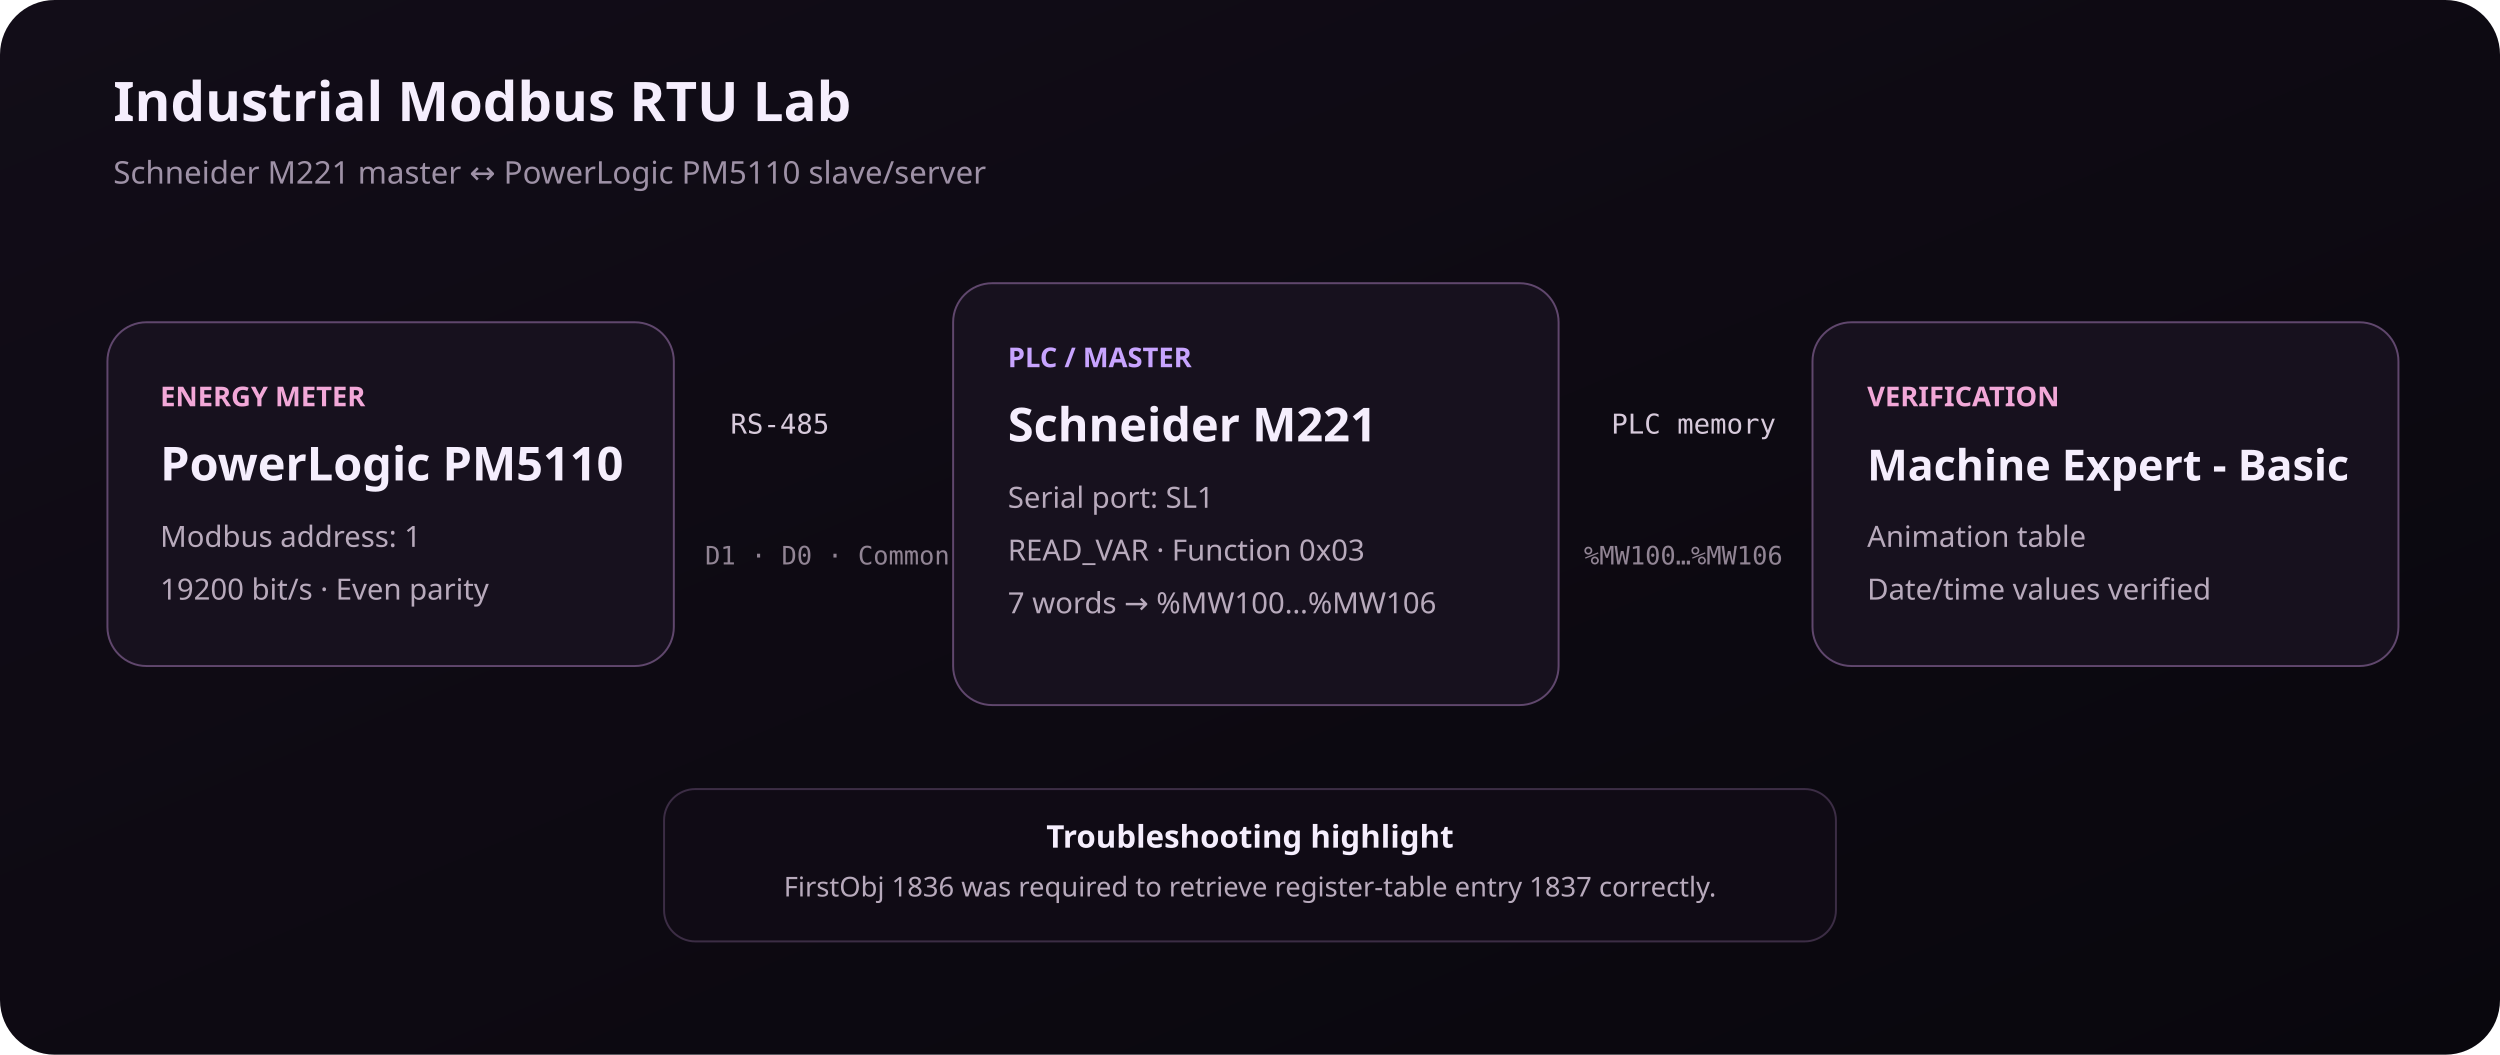
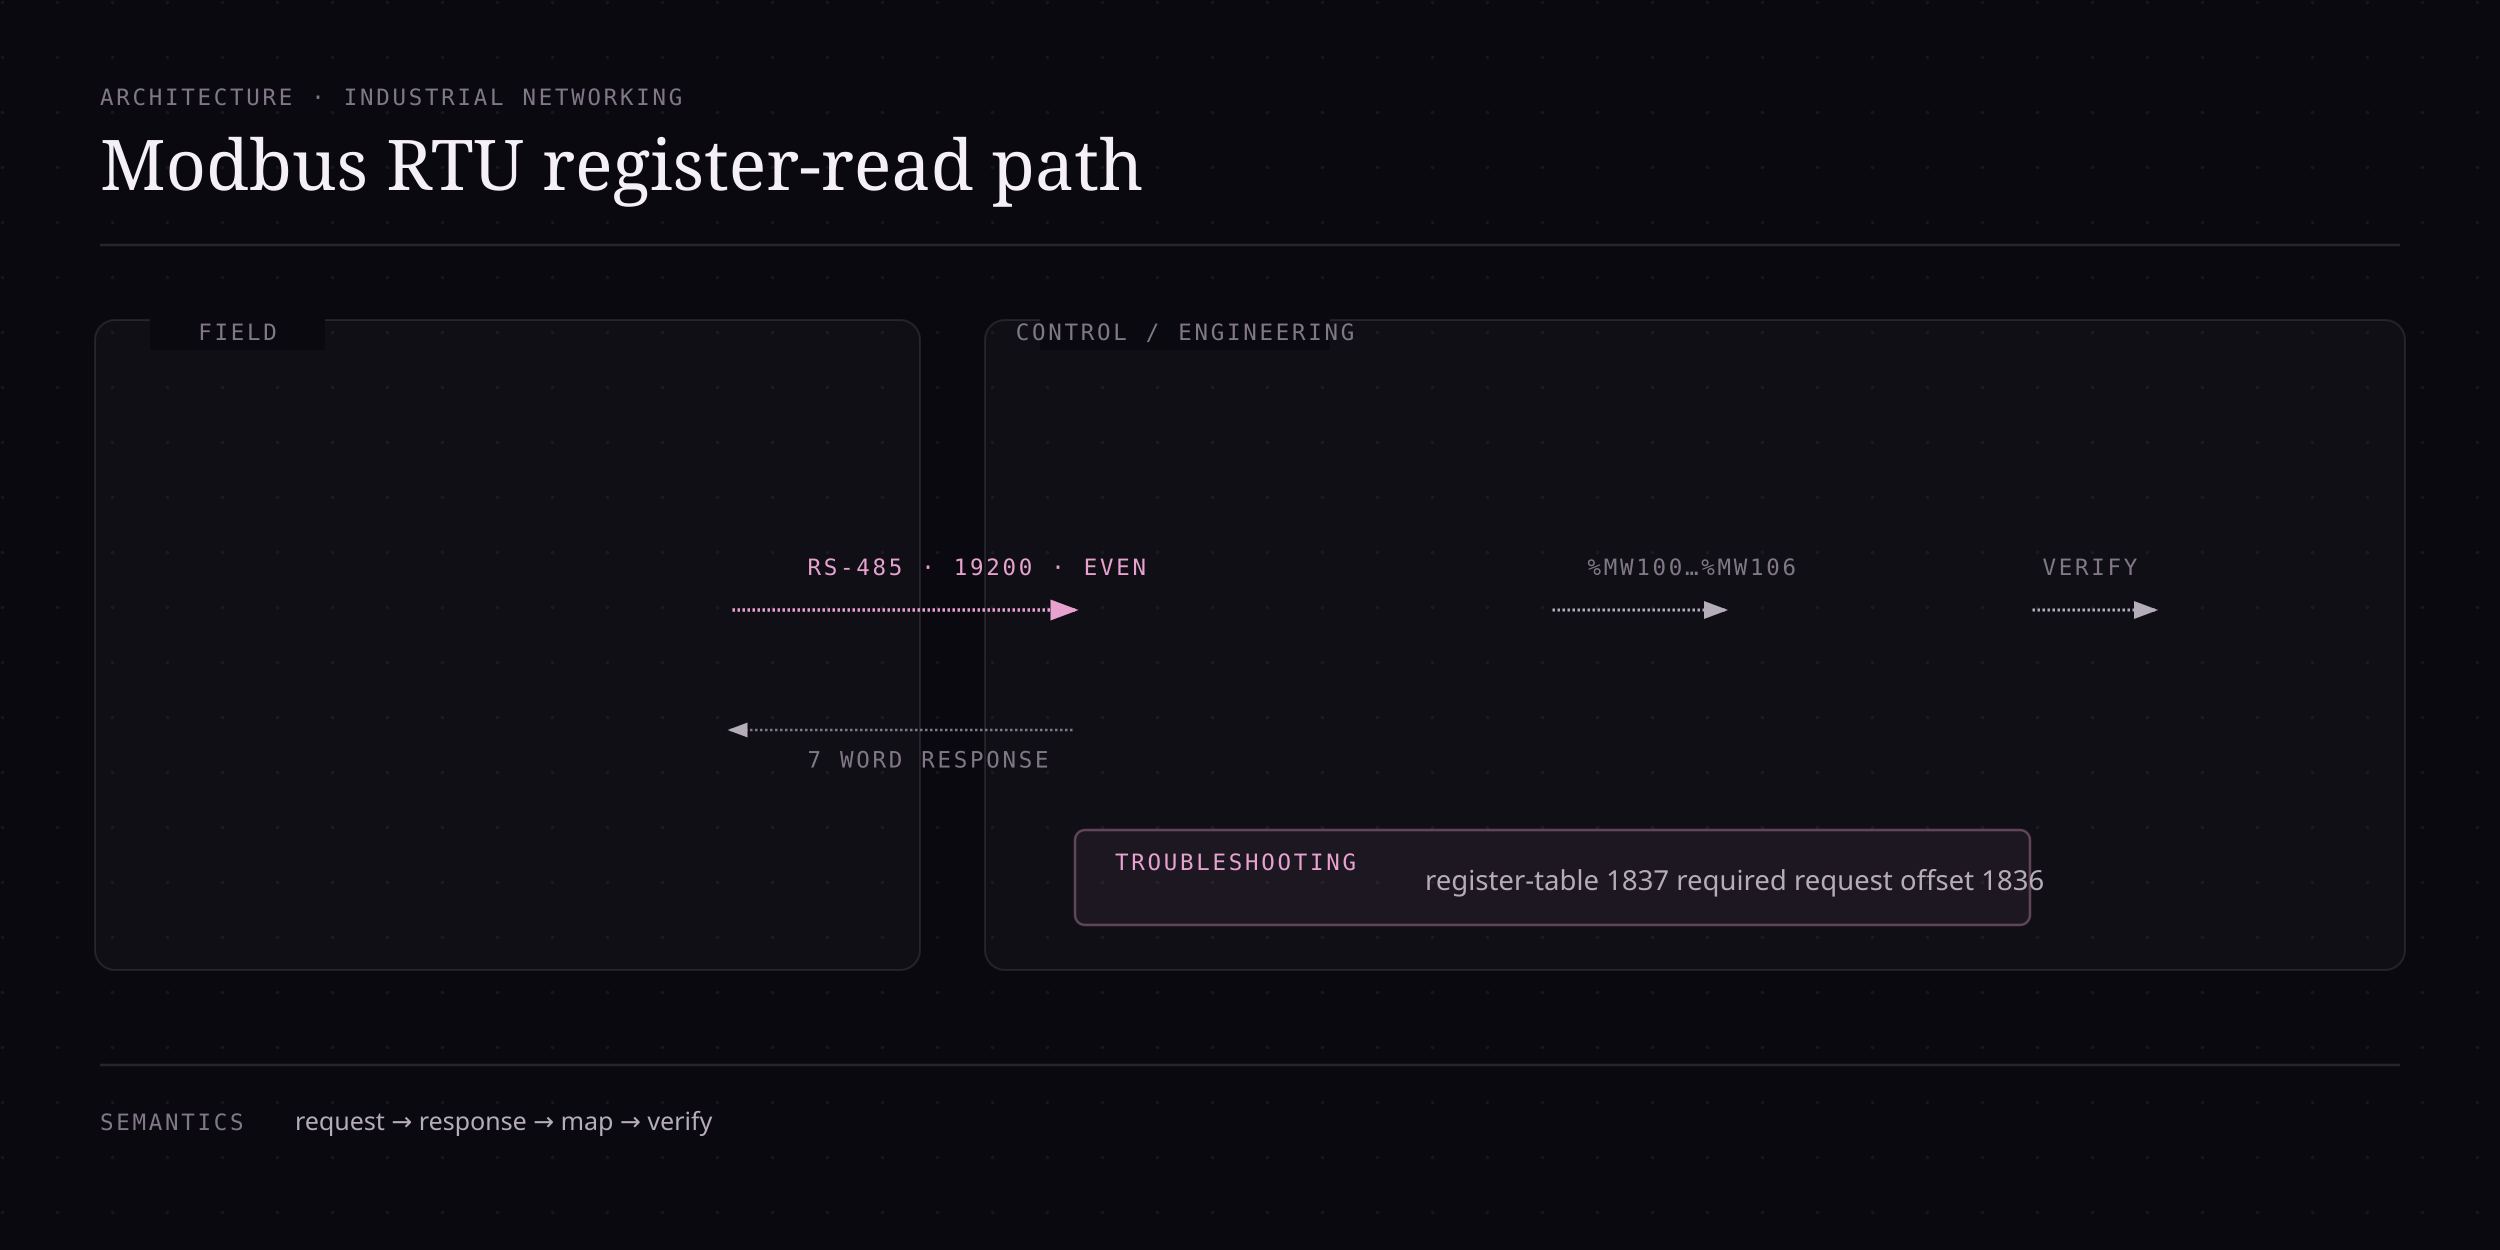
- <svg xmlns="http://www.w3.org/2000/svg" viewBox="0 0 1280 540" role="img" aria-labelledby="title desc">
+ <svg xmlns="http://www.w3.org/2000/svg" viewBox="0 0 1000 500" role="img" aria-labelledby="mod-title mod-desc">
+   <style>
+ .bg{fill:#0b0910}.zone{fill:#f4f0f5;fill-opacity:.025;stroke:#f4f0f5;stroke-opacity:.10;stroke-width:.8}.mask{fill:#0b0910}.z,.tag,.edge{font:500 9px ui-monospace,monospace;letter-spacing:.12em}.z{fill:#817887}.tag{fill:#e7a2cf}.name{fill:#f4f0f5;font:600 15px system-ui,sans-serif}.sub{fill:#b5adb9;font:400 11px ui-monospace,monospace}.node{fill:#121018;stroke:#f4f0f5;stroke-opacity:.24}.focal{fill:#e7a2cf;fill-opacity:.09;stroke:#e7a2cf}.store{fill:#f4f0f5;fill-opacity:.04;stroke:#b5adb9}.wire{fill:none;stroke:#b5adb9;stroke-width:1.2}.wireA{fill:none;stroke:#e7a2cf;stroke-width:1.4}.ret{fill:none;stroke:#817887;stroke-width:1;stroke-dasharray:4 3}.edge{fill:#817887}.edgeA{fill:#e7a2cf}.step{opacity:0;transform:translateY(7px);animation:r .48s cubic-bezier(.2,.8,.2,1) forwards}.s1{animation-delay:.08s}.s2{animation-delay:.18s}.s3{animation-delay:.30s}.s4{animation-delay:.42s}.line{stroke-dasharray:1;stroke-dashoffset:1;animation:d .65s ease forwards}.l1{animation-delay:.18s}.l2{animation-delay:.34s}.l3{animation-delay:.48s}@keyframes r{to{opacity:1;transform:none}}@keyframes d{to{stroke-dashoffset:0}}@media(prefers-reduced-motion:reduce){.step{opacity:1;transform:none;animation:none}.line{stroke-dasharray:none;stroke-dashoffset:0;animation:none}}
+ </style>
  <defs>
-     <linearGradient id="bg" x1="0" y1="0" x2="1" y2="1">
-       <stop stop-color="#120d18" />
-       <stop offset="1" stop-color="#09070d" />
-     </linearGradient>
-     <linearGradient id="accent" x1="0" y1="0" x2="1" y2="0">
-       <stop stop-color="#c8a4ff" />
-       <stop offset="1" stop-color="#f2a8d8" />
-     </linearGradient>
-     <filter id="glow">
-       <feGaussianBlur stdDeviation="4" result="b" />
-       <feMerge>
-         <feMergeNode in="b" />
-         <feMergeNode in="SourceGraphic" />
-       </feMerge>
-     </filter>
-     <marker id="arrow" markerWidth="10" markerHeight="10" refX="8" refY="3" orient="auto">
-       <path d="M0,0 L0,6 L9,3 z" fill="#c8a4ff" />
+     <pattern id="dots" width="22" height="22" patternUnits="userSpaceOnUse">
+       <circle cx="1" cy="1" r=".7" fill="#f4f0f5" fill-opacity=".12" />
+     </pattern>
+     <marker id="a" markerWidth="8" markerHeight="6" refX="7" refY="3" orient="auto">
+       <path d="M0 0 8 3 0 6Z" fill="#b5adb9" />
+     </marker>
+     <marker id="aa" markerWidth="8" markerHeight="6" refX="7" refY="3" orient="auto">
+       <path d="M0 0 8 3 0 6Z" fill="#e7a2cf" />
    </marker>
  </defs>
-   <rect width="1280" height="540" rx="28" fill="url(#bg)" />
-   <text x="58" y="62" fill="#f5eefd" font-family="system-ui,sans-serif" font-size="28" font-weight="700">Industrial Modbus RTU Lab</text>
-   <text x="58" y="94" fill="#9e91a6" font-family="system-ui,sans-serif" font-size="16">Schneider M221 master ↔ PowerLogic PM5110 slave/server</text>
-   <g font-family="system-ui,sans-serif">
-     <rect x="55" y="165" width="290" height="176" rx="20" fill="#17111e" stroke="#60476d" />
-     <text x="82" y="208" fill="#f2a8d8" font-size="14" font-weight="700">ENERGY METER</text>
-     <text x="82" y="246" fill="#f5eefd" font-size="24" font-weight="700">PowerLogic PM5110</text>
-     <text x="82" y="280" fill="#b8aabc" font-size="15">Modbus address: 1</text>
-     <text x="82" y="307" fill="#b8aabc" font-size="15">19200 bit/s · Even parity</text>
-     <rect x="488" y="145" width="310" height="216" rx="20" fill="#17111e" stroke="#60476d" />
-     <text x="516" y="188" fill="#c8a4ff" font-size="14" font-weight="700">PLC / MASTER</text>
-     <text x="516" y="226" fill="#f5eefd" font-size="24" font-weight="700">Schneider M221</text>
-     <text x="516" y="260" fill="#b8aabc" font-size="15">Serial port: SL1</text>
-     <text x="516" y="287" fill="#b8aabc" font-size="15">READ_VAR · Function 0x03</text>
-     <text x="516" y="314" fill="#b8aabc" font-size="15">7 words → %MW100…%MW106</text>
-     <rect x="928" y="165" width="300" height="176" rx="20" fill="#17111e" stroke="#60476d" />
-     <text x="956" y="208" fill="#f2a8d8" font-size="14" font-weight="700">VERIFICATION</text>
-     <text x="956" y="246" fill="#f5eefd" font-size="22" font-weight="700">Machine Expert - Basic</text>
-     <text x="956" y="280" fill="#b8aabc" font-size="15">Animation table</text>
-     <text x="956" y="307" fill="#b8aabc" font-size="15">Date/time values verified</text>
+   <rect class="bg" width="1000" height="500" />
+   <rect width="1000" height="500" fill="url(#dots)" opacity=".45" />
+   <text x="40" y="42" class="z">ARCHITECTURE · INDUSTRIAL NETWORKING</text>
+   <text x="40" y="76" fill="#f4f0f5" font-family="Georgia,serif" font-size="28">Modbus RTU register-read path</text>
+   <line x1="40" y1="98" x2="960" y2="98" stroke="#f4f0f5" stroke-opacity=".12" />
+   <rect x="38" y="128" width="330" height="260" rx="8" class="zone" />
+   <rect x="60" y="124" width="70" height="16" class="mask" />
+   <text x="95" y="136" text-anchor="middle" class="z">FIELD</text>
+   <rect x="394" y="128" width="568" height="260" rx="8" class="zone" />
+   <rect x="416" y="124" width="116" height="16" class="mask" />
+   <text x="474" y="136" text-anchor="middle" class="z">CONTROL / ENGINEERING</text>
+   <path pathLength="1" class="wireA line l1" d="M292 244 H430" marker-end="url(#aa)" />
+   <path pathLength="1" class="wire line l2" d="M620 244 H690" marker-end="url(#a)" />
+   <path pathLength="1" class="wire line l3" d="M812 244 H862" marker-end="url(#a)" />
+   <path pathLength="1" class="ret line l2" d="M430 292 H292" marker-end="url(#a)" />
+   <text x="323" y="230" class="edgeA edge">RS-485 · 19200 · EVEN</text>
+   <text x="323" y="307" class="edge">7 WORD RESPONSE</text>
+   <text x="635" y="230" class="edge">%MW100…%MW106</text>
+   <text x="817" y="230" class="edge">VERIFY</text>
+   <g class="step s1">
+     <rect x="86" y="196" width="206" height="112" rx="6" class="node" />
+     <text x="98" y="214" class="tag">SLAVE · ID 1</text>
+     <text x="189" y="246" text-anchor="middle" class="name">PowerLogic PM5110</text>
+     <text x="189" y="267" text-anchor="middle" class="sub">clock register table</text>
+     <text x="189" y="285" text-anchor="middle" class="sub">entry 1837</text>
  </g>
-   <line x1="345" y1="253" x2="478" y2="253" stroke="url(#accent)" stroke-width="5" marker-end="url(#arrow)" filter="url(#glow)" />
-   <text x="374" y="222" fill="#d7cadb" font-family="ui-monospace,monospace" font-size="14">RS-485</text>
-   <text x="361" y="289" fill="#918494" font-family="ui-monospace,monospace" font-size="13">D1 · D0 · Common</text>
-   <line x1="798" y1="253" x2="918" y2="253" stroke="url(#accent)" stroke-width="5" marker-end="url(#arrow)" filter="url(#glow)" />
-   <text x="825" y="222" fill="#d7cadb" font-family="ui-monospace,monospace" font-size="14">PLC memory</text>
-   <text x="811" y="289" fill="#918494" font-family="ui-monospace,monospace" font-size="13">%MW100…%MW106</text>
-   <rect x="340" y="404" width="600" height="78" rx="16" fill="#100b15" stroke="#3c2d45" />
-   <text x="640" y="434" text-anchor="middle" fill="#f5eefd" font-family="system-ui,sans-serif" font-size="16" font-weight="700">Troubleshooting highlight</text>
-   <text x="640" y="459" text-anchor="middle" fill="#b8aabc" font-family="system-ui,sans-serif" font-size="14">FirstObj 1836 was required to retrieve register-table entry 1837 correctly.</text>
+   <g class="step s2">
+     <rect x="430" y="184" width="190" height="124" rx="6" class="focal" />
+     <text x="442" y="202" class="tag">MASTER · SL1</text>
+     <text x="525" y="238" text-anchor="middle" class="name">Schneider M221</text>
+     <text x="525" y="260" text-anchor="middle" class="sub">READ_VAR · function 0x03</text>
+     <text x="525" y="280" text-anchor="middle" class="sub">FirstObj = 1836</text>
+   </g>
+   <g class="step s3">
+     <rect x="690" y="202" width="122" height="88" rx="6" class="store" />
+     <text x="702" y="220" class="tag">STORE</text>
+     <text x="751" y="250" text-anchor="middle" class="name">PLC memory</text>
+     <text x="751" y="270" text-anchor="middle" class="sub">7 clock words</text>
+   </g>
+   <g class="step s4">
+     <rect x="862" y="196" width="96" height="100" rx="6" class="node" />
+     <text x="874" y="214" class="tag">HMI</text>
+     <text x="910" y="244" text-anchor="middle" class="name">Machine</text>
+     <text x="910" y="262" text-anchor="middle" class="name">Expert Basic</text>
+     <text x="910" y="281" text-anchor="middle" class="sub">animation table</text>
+   </g>
+   <rect x="430" y="332" width="382" height="38" rx="4" fill="#e7a2cf" fill-opacity=".06" stroke="#e7a2cf" stroke-opacity=".35" />
+   <text x="446" y="348" class="tag">TROUBLESHOOTING</text>
+   <text x="570" y="356" fill="#b5adb9" font-family="system-ui,sans-serif" font-size="11">register-table 1837 required request offset 1836</text>
+   <line x1="40" y1="426" x2="960" y2="426" stroke="#f4f0f5" stroke-opacity=".12" />
+   <text x="40" y="452" class="z">SEMANTICS</text>
+   <text x="118" y="452" fill="#b5adb9" font-family="system-ui,sans-serif" font-size="10">request → response → map → verify</text>
</svg>
